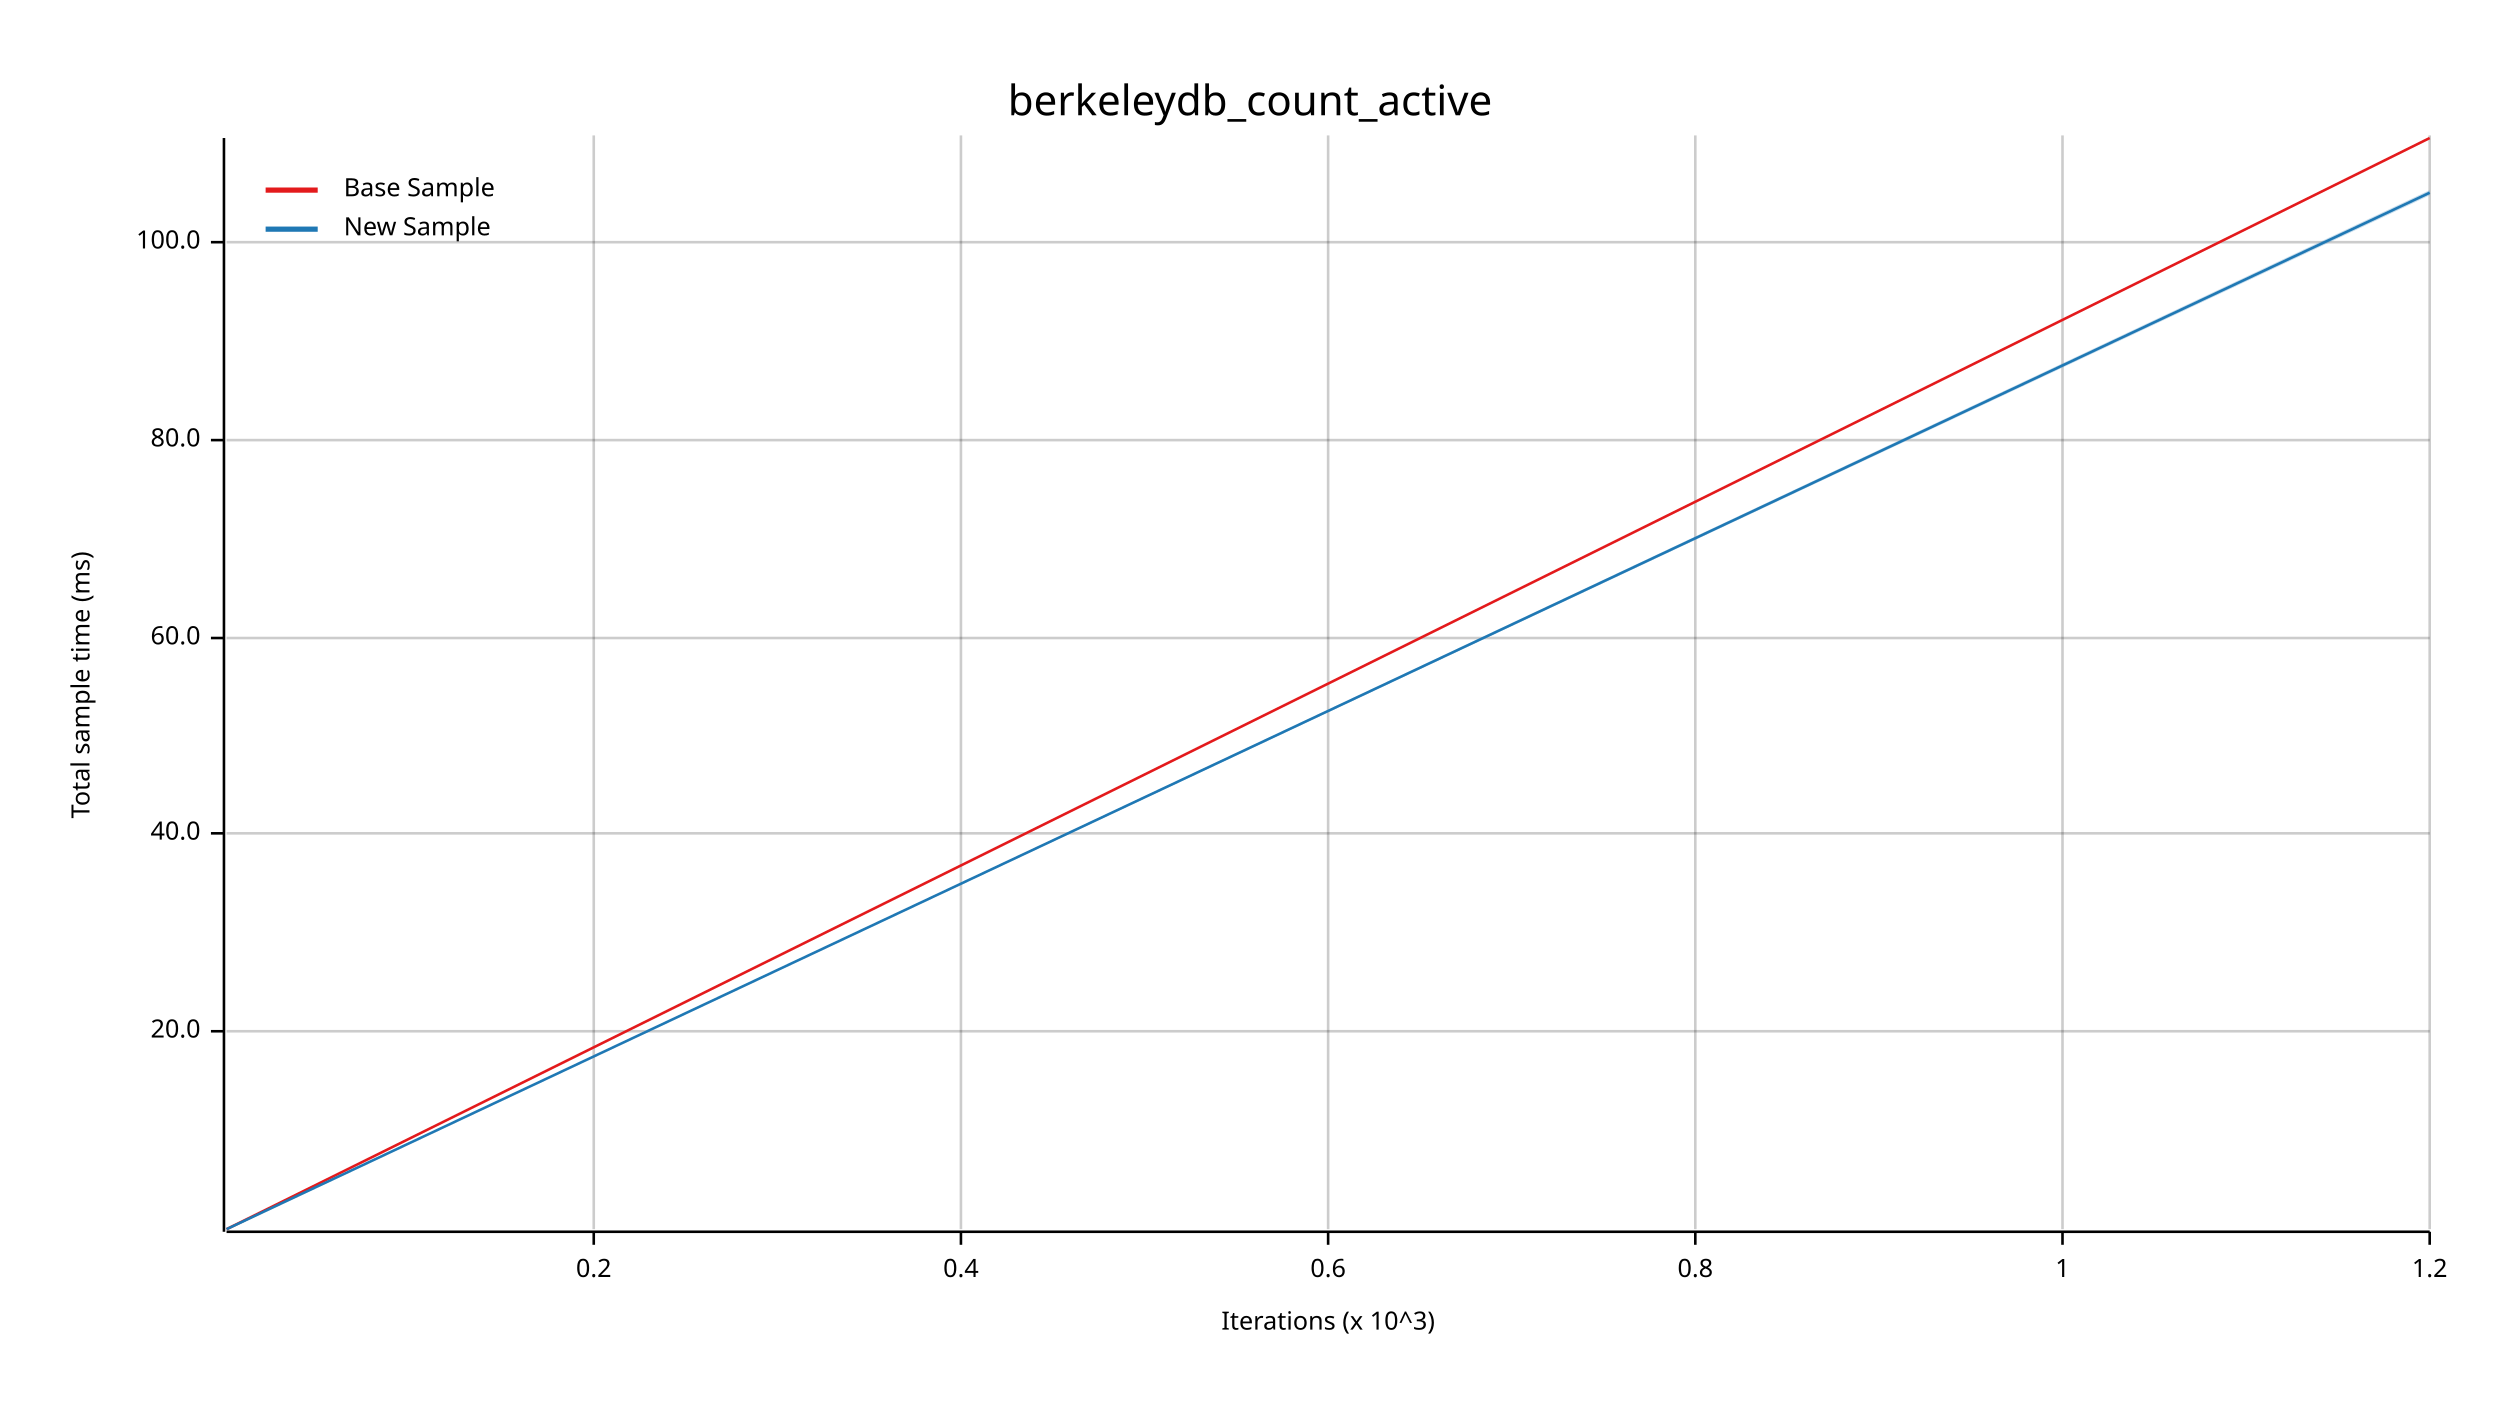
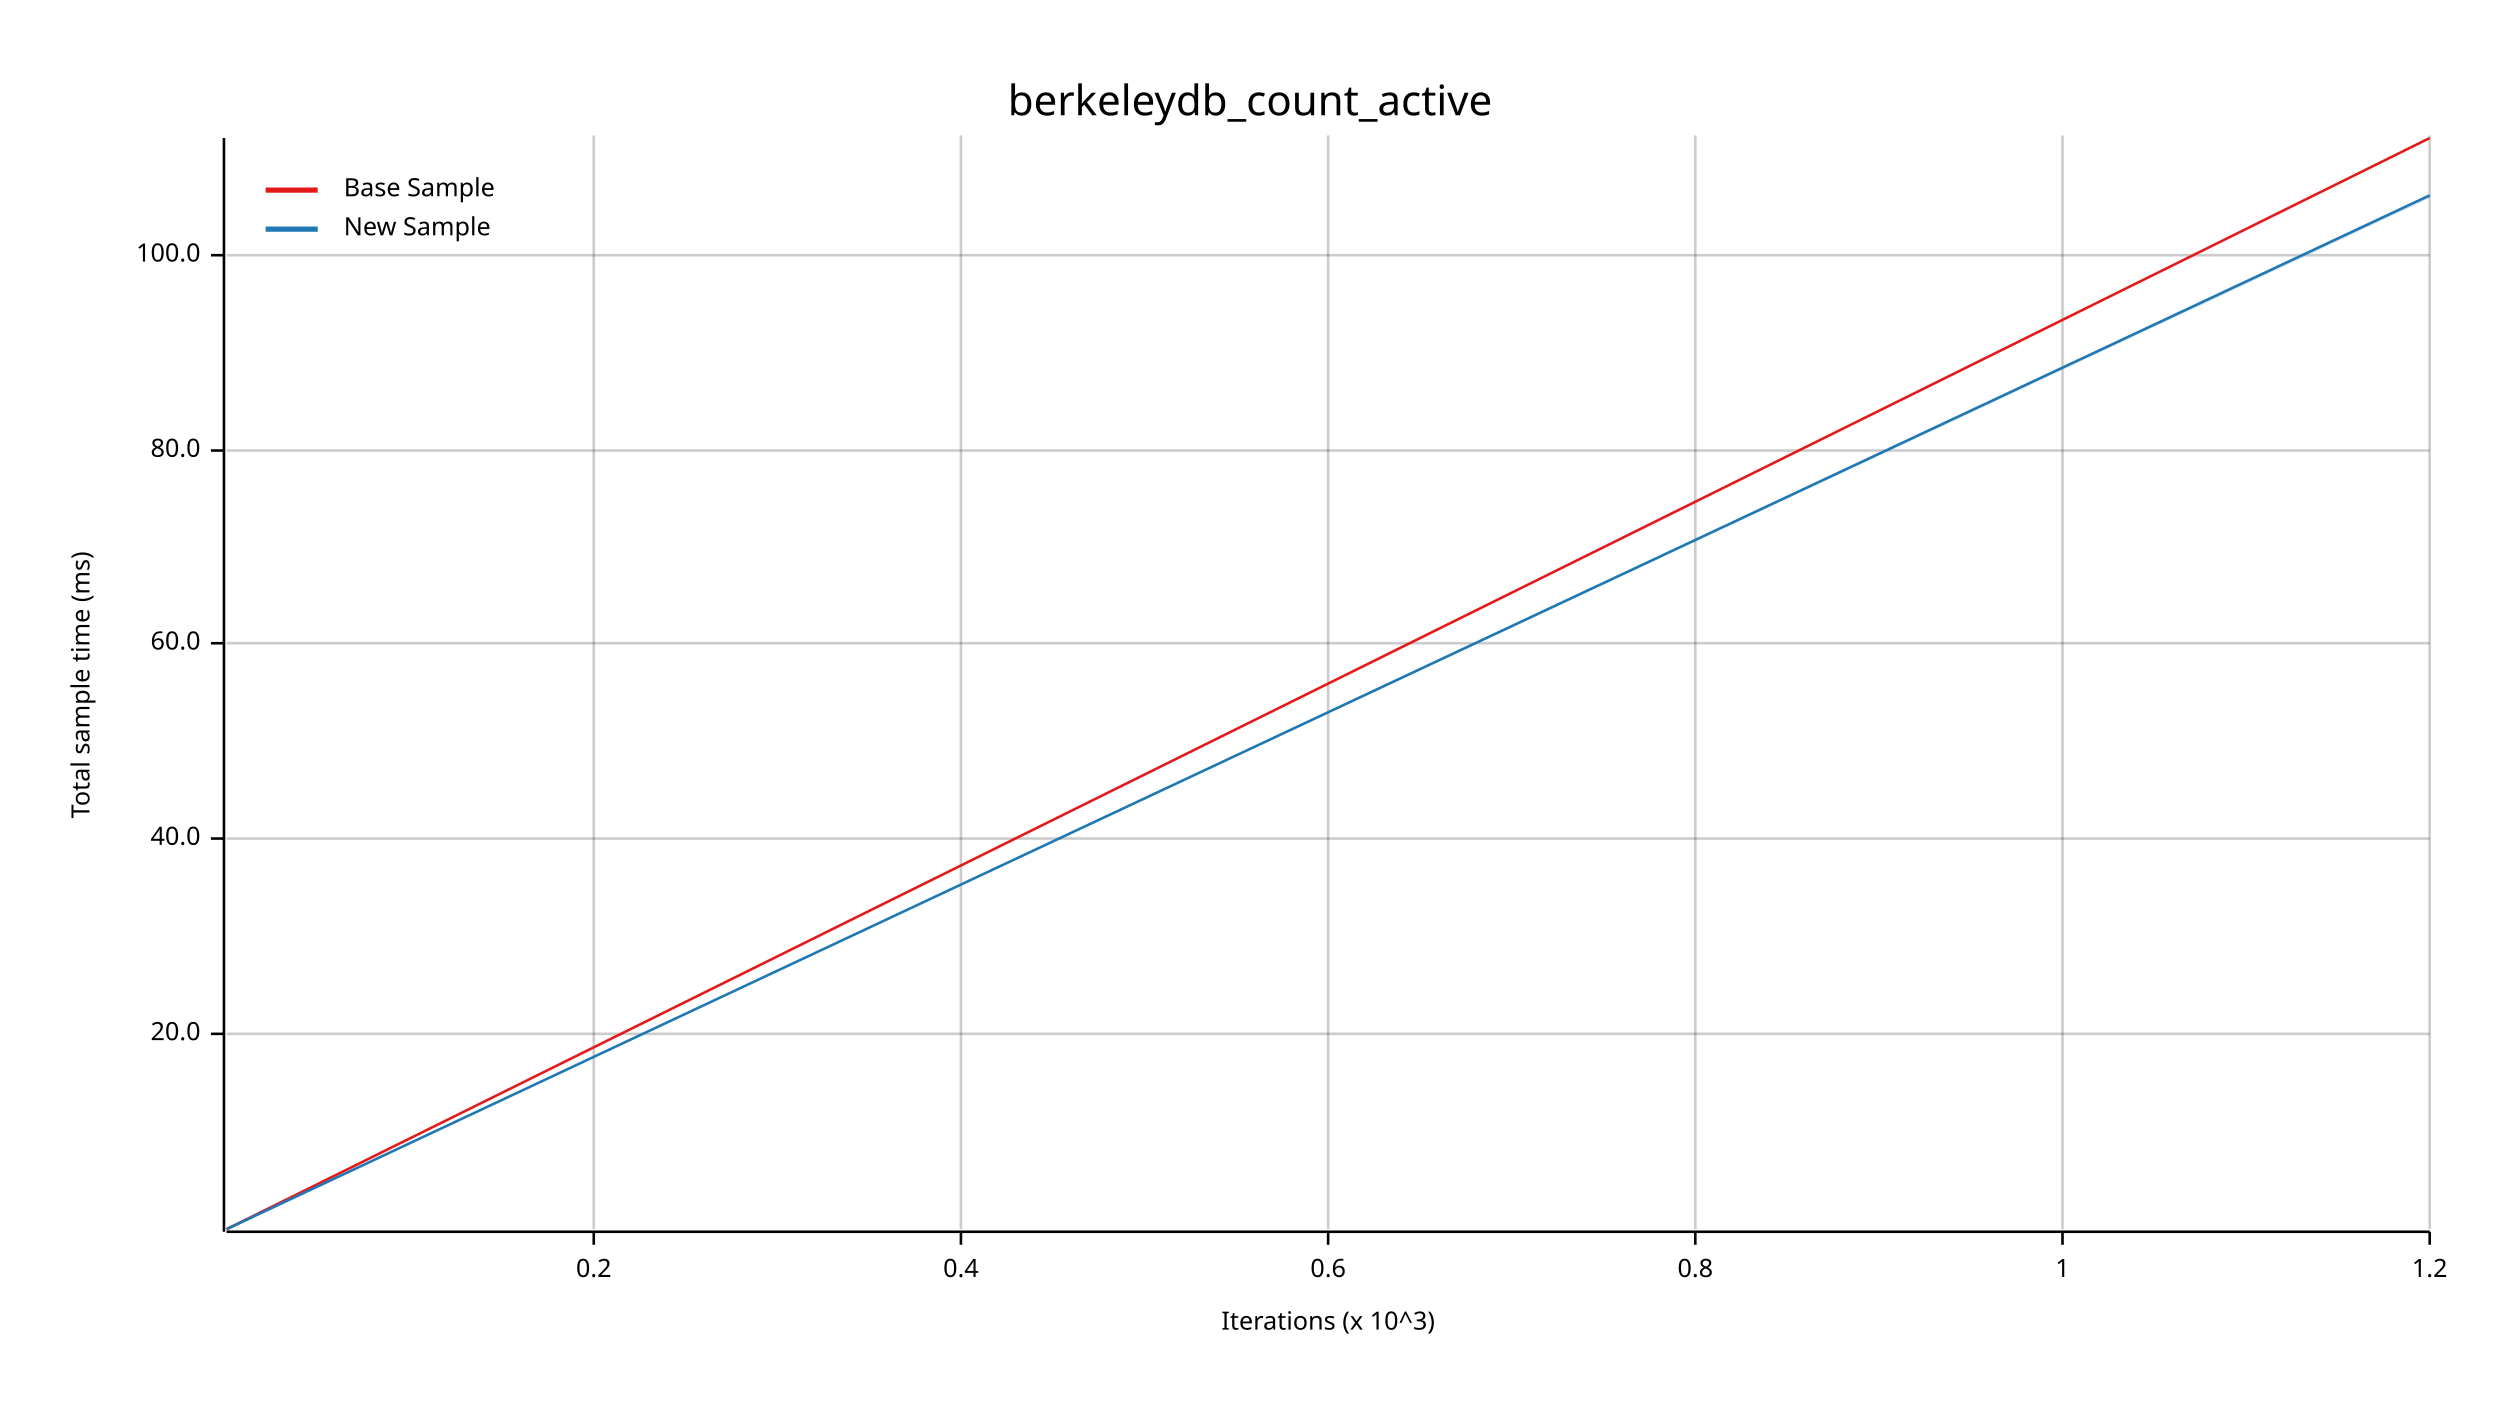
<svg xmlns="http://www.w3.org/2000/svg" width="960" height="540" viewBox="0 0 960 540">
  <text x="480" y="32" dy="0.76em" text-anchor="middle" font-family="sans-serif" font-size="16.129" opacity="1" fill="#000000">
berkeleydb_count_active
</text>
  <text x="27" y="263" dy="0.76em" text-anchor="middle" font-family="sans-serif" font-size="9.677" opacity="1" fill="#000000" transform="rotate(270, 27, 263)">
Total sample time (ms)
</text>
  <text x="510" y="513" dy="-0.5ex" text-anchor="middle" font-family="sans-serif" font-size="9.677" opacity="1" fill="#000000">
Iterations (x 10^3)
</text>
  <line opacity="0.2" stroke="#000000" stroke-width="1" x1="228" y1="472" x2="228" y2="52" />
  <line opacity="0.2" stroke="#000000" stroke-width="1" x1="369" y1="472" x2="369" y2="52" />
  <line opacity="0.2" stroke="#000000" stroke-width="1" x1="510" y1="472" x2="510" y2="52" />
  <line opacity="0.2" stroke="#000000" stroke-width="1" x1="651" y1="472" x2="651" y2="52" />
  <line opacity="0.2" stroke="#000000" stroke-width="1" x1="792" y1="472" x2="792" y2="52" />
  <line opacity="0.2" stroke="#000000" stroke-width="1" x1="933" y1="472" x2="933" y2="52" />
-   <line opacity="0.2" stroke="#000000" stroke-width="1" x1="87" y1="396" x2="933" y2="396" />
-   <line opacity="0.2" stroke="#000000" stroke-width="1" x1="87" y1="320" x2="933" y2="320" />
-   <line opacity="0.2" stroke="#000000" stroke-width="1" x1="87" y1="245" x2="933" y2="245" />
-   <line opacity="0.2" stroke="#000000" stroke-width="1" x1="87" y1="169" x2="933" y2="169" />
-   <line opacity="0.2" stroke="#000000" stroke-width="1" x1="87" y1="93" x2="933" y2="93" />
+   <line opacity="0.2" stroke="#000000" stroke-width="1" x1="87" y1="397" x2="933" y2="397" />
+   <line opacity="0.2" stroke="#000000" stroke-width="1" x1="87" y1="322" x2="933" y2="322" />
+   <line opacity="0.2" stroke="#000000" stroke-width="1" x1="87" y1="247" x2="933" y2="247" />
+   <line opacity="0.2" stroke="#000000" stroke-width="1" x1="87" y1="173" x2="933" y2="173" />
+   <line opacity="0.2" stroke="#000000" stroke-width="1" x1="87" y1="98" x2="933" y2="98" />
  <polyline fill="none" opacity="1" stroke="#000000" stroke-width="1" points="86,53 86,473 " />
-   <text x="77" y="396" dy="0.5ex" text-anchor="end" font-family="sans-serif" font-size="9.677" opacity="1" fill="#000000">
+   <text x="77" y="397" dy="0.5ex" text-anchor="end" font-family="sans-serif" font-size="9.677" opacity="1" fill="#000000">
20.0
</text>
-   <polyline fill="none" opacity="1" stroke="#000000" stroke-width="1" points="81,396 86,396 " />
-   <text x="77" y="320" dy="0.5ex" text-anchor="end" font-family="sans-serif" font-size="9.677" opacity="1" fill="#000000">
+   <polyline fill="none" opacity="1" stroke="#000000" stroke-width="1" points="81,397 86,397 " />
+   <text x="77" y="322" dy="0.5ex" text-anchor="end" font-family="sans-serif" font-size="9.677" opacity="1" fill="#000000">
40.0
</text>
-   <polyline fill="none" opacity="1" stroke="#000000" stroke-width="1" points="81,320 86,320 " />
-   <text x="77" y="245" dy="0.5ex" text-anchor="end" font-family="sans-serif" font-size="9.677" opacity="1" fill="#000000">
+   <polyline fill="none" opacity="1" stroke="#000000" stroke-width="1" points="81,322 86,322 " />
+   <text x="77" y="247" dy="0.5ex" text-anchor="end" font-family="sans-serif" font-size="9.677" opacity="1" fill="#000000">
60.0
</text>
-   <polyline fill="none" opacity="1" stroke="#000000" stroke-width="1" points="81,245 86,245 " />
-   <text x="77" y="169" dy="0.5ex" text-anchor="end" font-family="sans-serif" font-size="9.677" opacity="1" fill="#000000">
+   <polyline fill="none" opacity="1" stroke="#000000" stroke-width="1" points="81,247 86,247 " />
+   <text x="77" y="173" dy="0.5ex" text-anchor="end" font-family="sans-serif" font-size="9.677" opacity="1" fill="#000000">
80.0
</text>
-   <polyline fill="none" opacity="1" stroke="#000000" stroke-width="1" points="81,169 86,169 " />
-   <text x="77" y="93" dy="0.5ex" text-anchor="end" font-family="sans-serif" font-size="9.677" opacity="1" fill="#000000">
+   <polyline fill="none" opacity="1" stroke="#000000" stroke-width="1" points="81,173 86,173 " />
+   <text x="77" y="98" dy="0.5ex" text-anchor="end" font-family="sans-serif" font-size="9.677" opacity="1" fill="#000000">
100.0
</text>
-   <polyline fill="none" opacity="1" stroke="#000000" stroke-width="1" points="81,93 86,93 " />
+   <polyline fill="none" opacity="1" stroke="#000000" stroke-width="1" points="81,98 86,98 " />
  <polyline fill="none" opacity="1" stroke="#000000" stroke-width="1" points="87,473 933,473 " />
  <text x="228" y="483" dy="0.76em" text-anchor="middle" font-family="sans-serif" font-size="9.677" opacity="1" fill="#000000">
0.2
</text>
  <polyline fill="none" opacity="1" stroke="#000000" stroke-width="1" points="228,473 228,478 " />
  <text x="369" y="483" dy="0.76em" text-anchor="middle" font-family="sans-serif" font-size="9.677" opacity="1" fill="#000000">
0.4
</text>
  <polyline fill="none" opacity="1" stroke="#000000" stroke-width="1" points="369,473 369,478 " />
  <text x="510" y="483" dy="0.76em" text-anchor="middle" font-family="sans-serif" font-size="9.677" opacity="1" fill="#000000">
0.6
</text>
  <polyline fill="none" opacity="1" stroke="#000000" stroke-width="1" points="510,473 510,478 " />
  <text x="651" y="483" dy="0.76em" text-anchor="middle" font-family="sans-serif" font-size="9.677" opacity="1" fill="#000000">
0.8
</text>
  <polyline fill="none" opacity="1" stroke="#000000" stroke-width="1" points="651,473 651,478 " />
  <text x="792" y="483" dy="0.76em" text-anchor="middle" font-family="sans-serif" font-size="9.677" opacity="1" fill="#000000">
1
</text>
  <polyline fill="none" opacity="1" stroke="#000000" stroke-width="1" points="792,473 792,478 " />
  <text x="933" y="483" dy="0.76em" text-anchor="middle" font-family="sans-serif" font-size="9.677" opacity="1" fill="#000000">
1.2
</text>
  <polyline fill="none" opacity="1" stroke="#000000" stroke-width="1" points="933,473 933,478 " />
  <polyline fill="none" opacity="1" stroke="#E31A1C" stroke-width="1" points="87,472 933,53 " />
  <polygon opacity="0.25" fill="#E31A1C" points="87,472 933,53 933,53 " />
-   <polyline fill="none" opacity="1" stroke="#1F78B4" stroke-width="1" points="87,472 933,74 " />
-   <polygon opacity="0.25" fill="#1F78B4" points="87,472 933,75 933,73 " />
+   <polyline fill="none" opacity="1" stroke="#1F78B4" stroke-width="1" points="87,472 933,75 " />
+   <polygon opacity="0.25" fill="#1F78B4" points="87,472 933,76 933,75 " />
  <text x="132" y="68" dy="0.76em" text-anchor="start" font-family="sans-serif" font-size="9.677" opacity="1" fill="#000000">
Base Sample
</text>
  <text x="132" y="83" dy="0.76em" text-anchor="start" font-family="sans-serif" font-size="9.677" opacity="1" fill="#000000">
New Sample
</text>
  <polyline fill="none" opacity="1" stroke="#E31A1C" stroke-width="2" points="102,73 122,73 " />
  <polyline fill="none" opacity="1" stroke="#1F78B4" stroke-width="2" points="102,88 122,88 " />
</svg>
